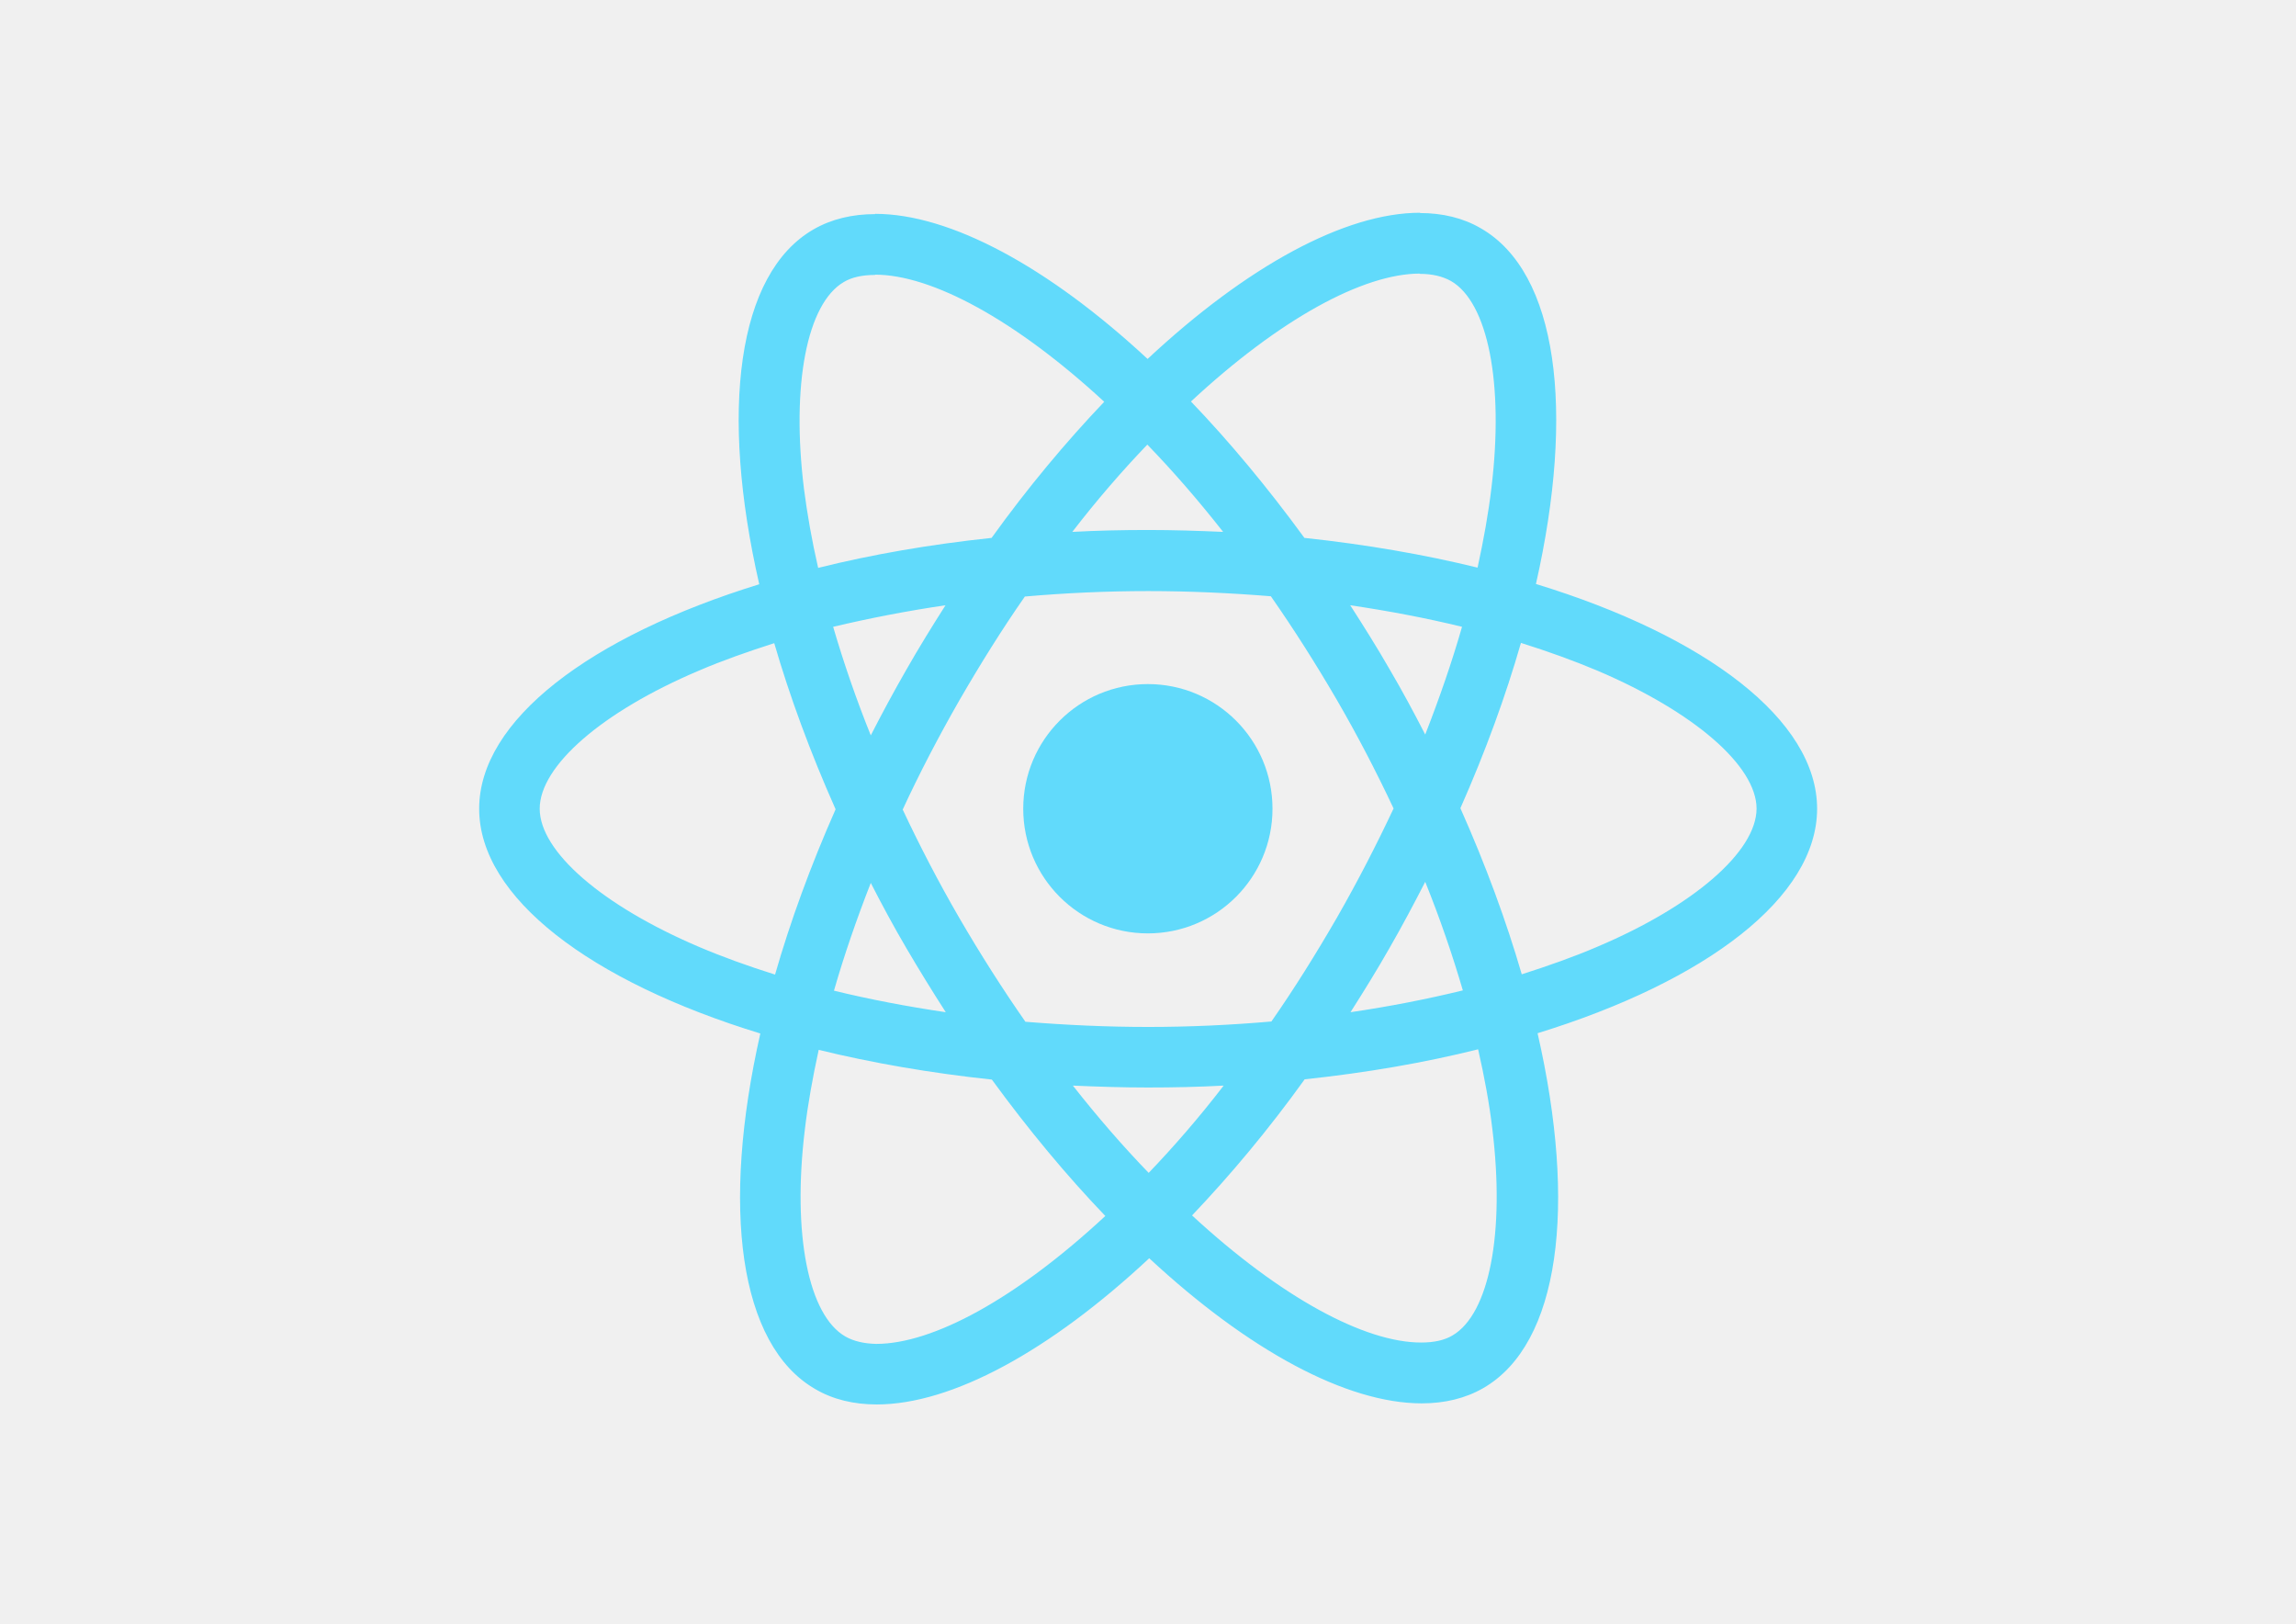
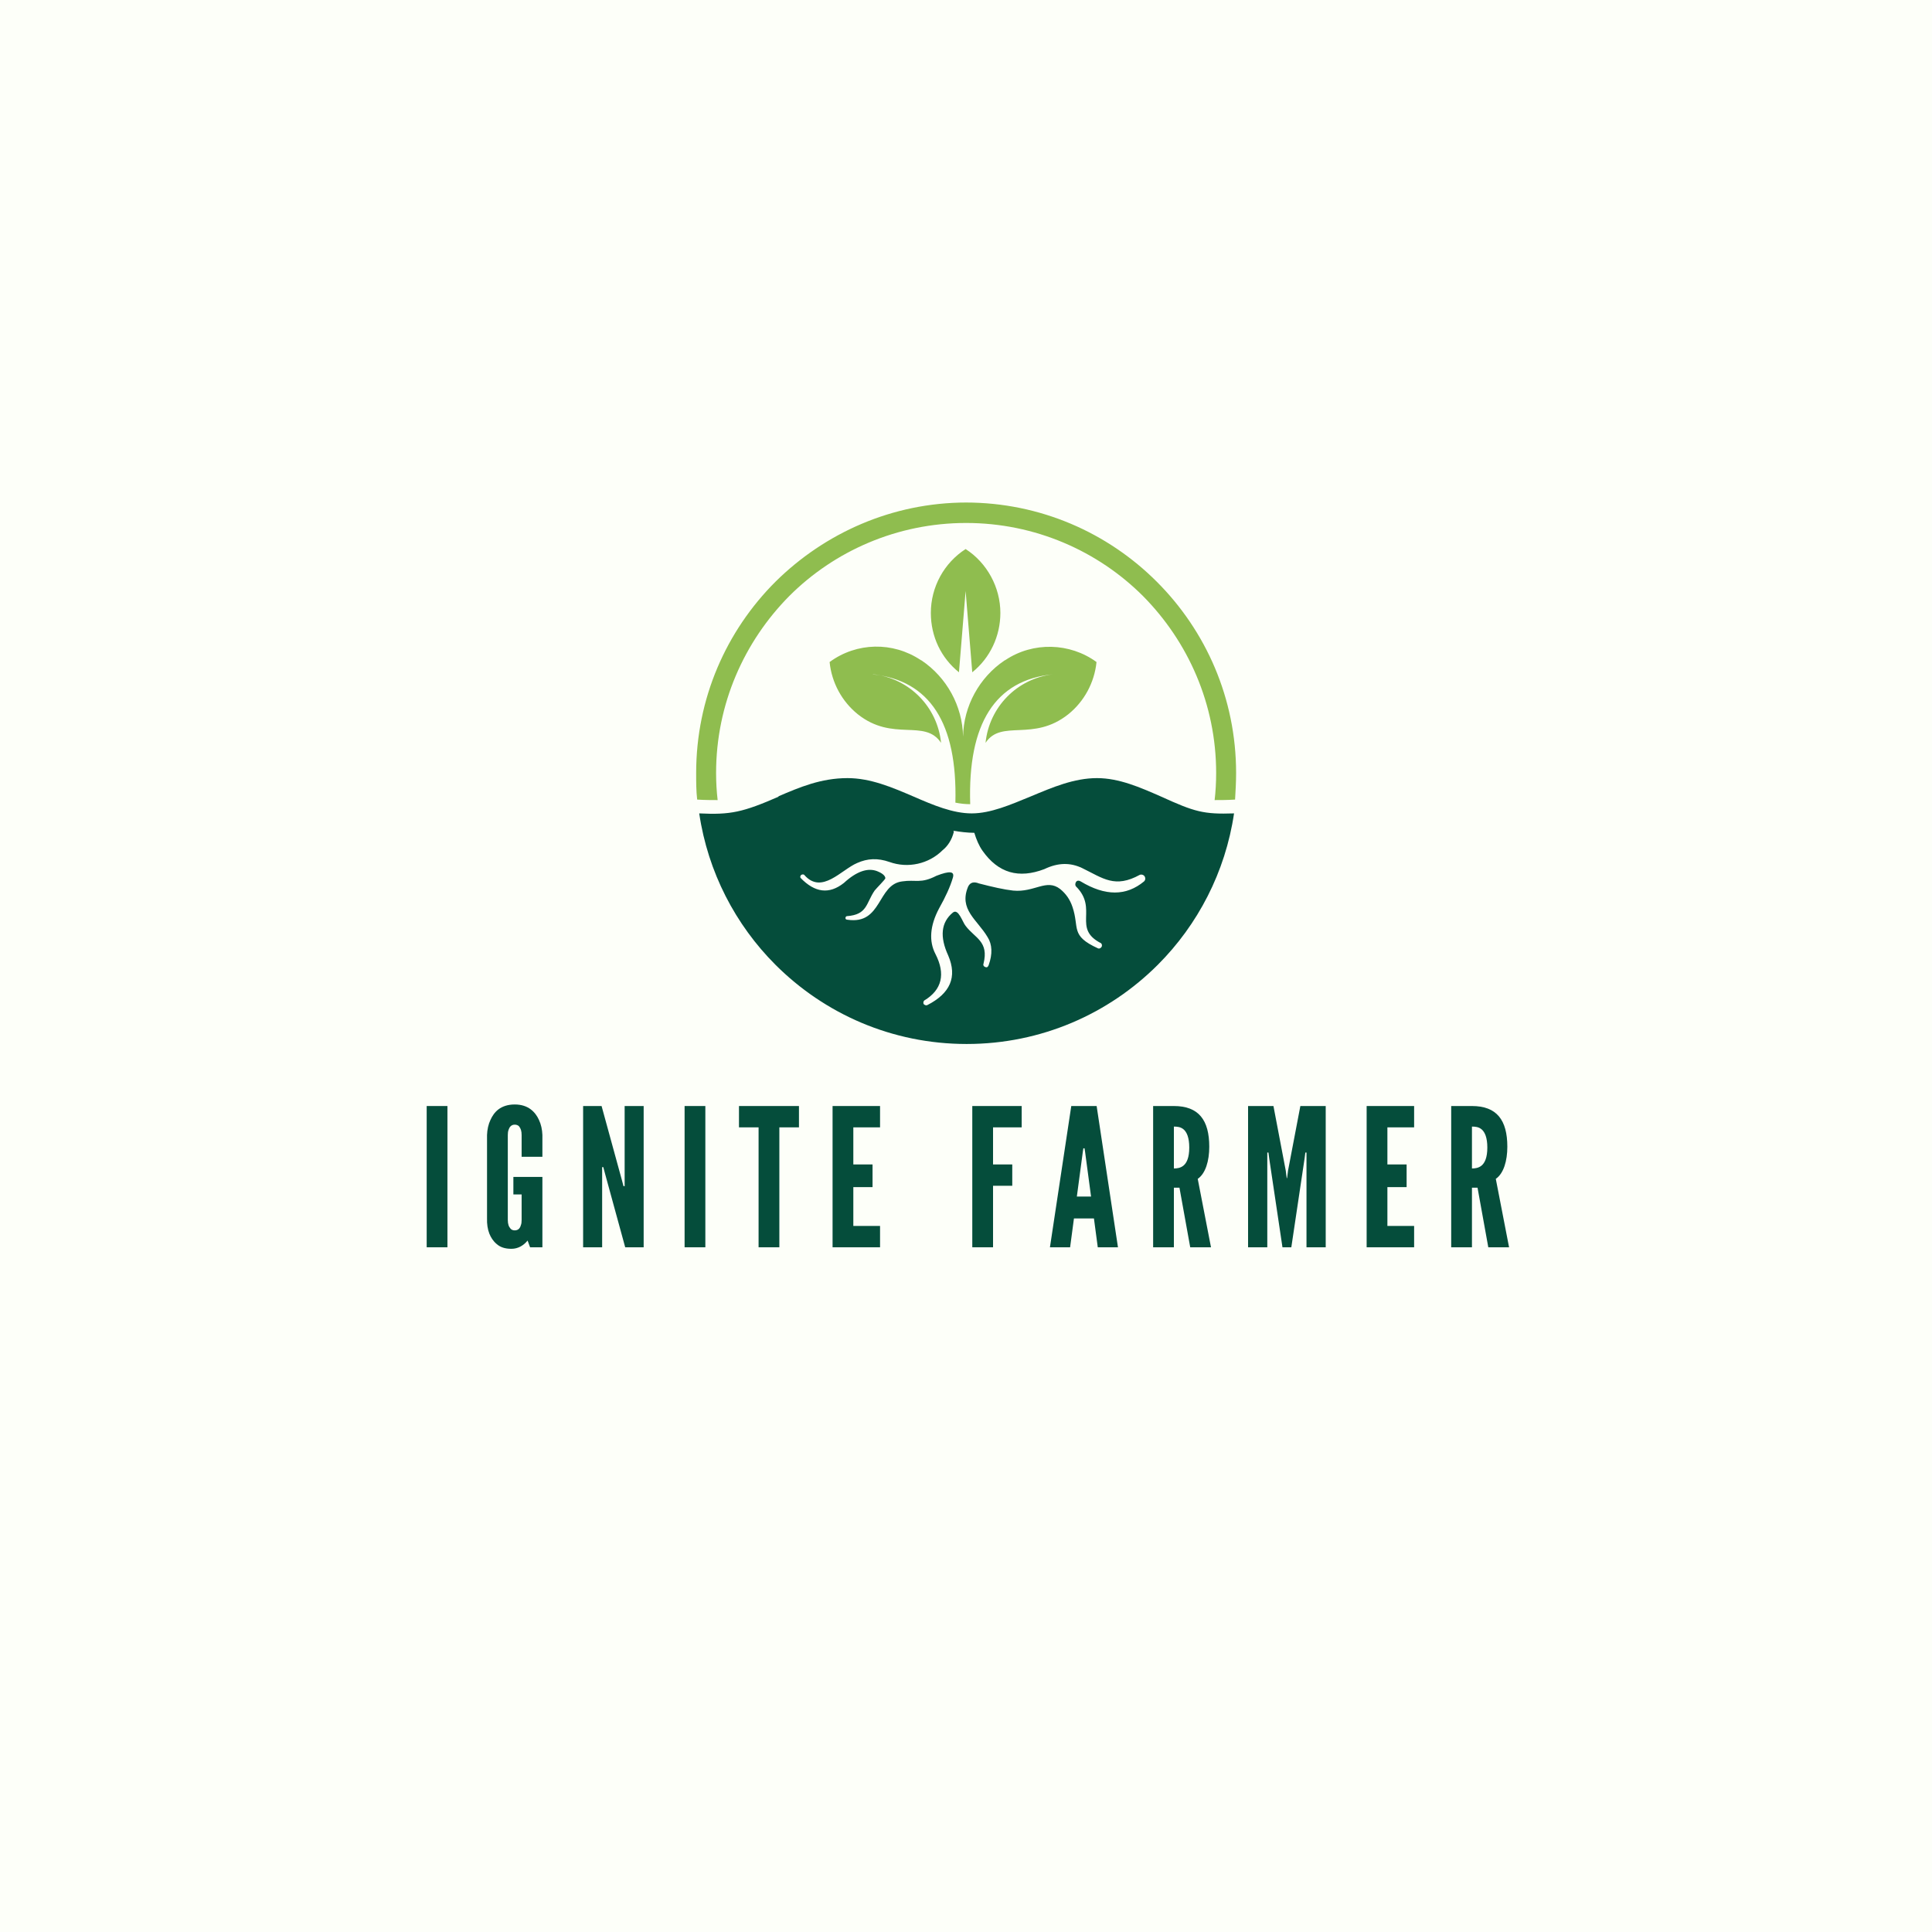
- <svg xmlns="http://www.w3.org/2000/svg" viewBox="0 0 841.9 595.3">
-   <g fill="#61DAFB">
-     <path d="M666.3 296.5c0-32.5-40.7-63.3-103.1-82.4 14.4-63.6 8-114.2-20.2-130.4-6.5-3.8-14.1-5.6-22.4-5.6v22.3c4.6 0 8.3.9 11.4 2.6 13.6 7.8 19.5 37.5 14.9 75.7-1.1 9.4-2.9 19.3-5.1 29.4-19.6-4.8-41-8.5-63.5-10.9-13.5-18.5-27.5-35.3-41.6-50 32.6-30.3 63.2-46.9 84-46.9V78c-27.5 0-63.5 19.6-99.9 53.6-36.4-33.8-72.4-53.2-99.9-53.2v22.3c20.7 0 51.4 16.5 84 46.6-14 14.7-28 31.4-41.3 49.9-22.6 2.4-44 6.1-63.6 11-2.3-10-4-19.7-5.2-29-4.7-38.2 1.1-67.9 14.6-75.8 3-1.8 6.9-2.6 11.5-2.6V78.5c-8.4 0-16 1.8-22.6 5.6-28.1 16.2-34.4 66.7-19.9 130.1-62.2 19.2-102.7 49.9-102.7 82.3 0 32.5 40.7 63.3 103.1 82.4-14.4 63.6-8 114.2 20.2 130.4 6.5 3.8 14.1 5.6 22.5 5.6 27.5 0 63.5-19.6 99.9-53.6 36.4 33.8 72.4 53.2 99.9 53.2 8.4 0 16-1.8 22.6-5.6 28.1-16.2 34.4-66.7 19.9-130.1 62-19.1 102.5-49.9 102.5-82.3zm-130.2-66.7c-3.7 12.9-8.3 26.2-13.5 39.5-4.1-8-8.4-16-13.1-24-4.6-8-9.5-15.8-14.4-23.4 14.2 2.1 27.9 4.7 41 7.9zm-45.8 106.5c-7.8 13.5-15.8 26.3-24.1 38.2-14.9 1.3-30 2-45.2 2-15.1 0-30.2-.7-45-1.9-8.3-11.9-16.4-24.6-24.2-38-7.6-13.1-14.5-26.4-20.8-39.8 6.2-13.4 13.2-26.8 20.7-39.9 7.8-13.5 15.8-26.3 24.1-38.2 14.9-1.3 30-2 45.2-2 15.1 0 30.2.7 45 1.9 8.3 11.9 16.4 24.6 24.2 38 7.6 13.1 14.5 26.4 20.8 39.8-6.3 13.4-13.2 26.8-20.7 39.9zm32.3-13c5.4 13.4 10 26.8 13.8 39.8-13.1 3.2-26.9 5.9-41.2 8 4.9-7.7 9.8-15.6 14.4-23.7 4.6-8 8.9-16.1 13-24.1zM421.2 430c-9.3-9.6-18.6-20.3-27.8-32 9 .4 18.2.7 27.5.7 9.4 0 18.7-.2 27.8-.7-9 11.7-18.3 22.4-27.5 32zm-74.4-58.9c-14.2-2.1-27.9-4.7-41-7.9 3.7-12.9 8.3-26.2 13.5-39.5 4.1 8 8.4 16 13.1 24 4.7 8 9.5 15.8 14.4 23.4zM420.7 163c9.3 9.6 18.6 20.3 27.8 32-9-.4-18.2-.7-27.5-.7-9.4 0-18.7.2-27.8.7 9-11.7 18.3-22.4 27.5-32zm-74 58.9c-4.9 7.7-9.8 15.6-14.4 23.7-4.6 8-8.9 16-13 24-5.4-13.4-10-26.8-13.8-39.8 13.1-3.1 26.9-5.8 41.2-7.9zm-90.5 125.2c-35.4-15.1-58.3-34.9-58.3-50.6 0-15.7 22.9-35.6 58.3-50.6 8.6-3.7 18-7 27.7-10.1 5.7 19.6 13.2 40 22.5 60.9-9.2 20.8-16.6 41.1-22.2 60.6-9.9-3.1-19.3-6.5-28-10.2zM310 490c-13.6-7.8-19.5-37.5-14.9-75.7 1.1-9.4 2.9-19.3 5.1-29.4 19.6 4.8 41 8.5 63.5 10.9 13.5 18.5 27.5 35.3 41.6 50-32.6 30.3-63.2 46.9-84 46.9-4.5-.1-8.3-1-11.3-2.7zm237.2-76.2c4.7 38.2-1.1 67.9-14.6 75.8-3 1.8-6.9 2.6-11.5 2.6-20.7 0-51.4-16.5-84-46.6 14-14.7 28-31.4 41.3-49.9 22.6-2.4 44-6.1 63.6-11 2.3 10.1 4.1 19.8 5.2 29.1zm38.5-66.7c-8.6 3.7-18 7-27.7 10.1-5.7-19.6-13.2-40-22.5-60.9 9.2-20.8 16.6-41.1 22.2-60.6 9.9 3.1 19.3 6.5 28.1 10.2 35.4 15.1 58.3 34.9 58.3 50.6-.1 15.7-23 35.6-58.4 50.6zM320.8 78.4z" />
-     <circle cx="420.9" cy="296.5" r="45.7" />
-     <path d="M520.5 78.1z" />
+ <svg xmlns="http://www.w3.org/2000/svg" width="500" zoomAndPan="magnify" viewBox="0 0 375 375" height="500" preserveAspectRatio="xMidYMid meet" version="1.0">
+   <defs>
+     <g />
+     <clipPath id="e9cb9a3709">
+       <path d="M 135 97.637 L 239.875 97.637 L 239.875 157 L 135 157 Z M 135 97.637 " clip-rule="nonzero" />
+     </clipPath>
+     <clipPath id="4a87da7d62">
+       <path d="M 135 151 L 239.875 151 L 239.875 202.637 L 135 202.637 Z M 135 151 " clip-rule="nonzero" />
+     </clipPath>
+   </defs>
+   <rect x="-37.5" width="450" fill="#ffffff" y="-37.5" height="450" fill-opacity="1" />
+   <rect x="-37.5" width="450" fill="#fdfff9" y="-37.5" height="450" fill-opacity="1" />
+   <g clip-path="url(#e9cb9a3709)">
+     <path fill="#8fbd4f" d="M 186.133 130.488 C 182.66 127.707 180.676 123.539 180.676 118.973 C 180.676 113.914 183.258 109.25 187.426 106.57 C 191.594 109.25 194.172 114.012 194.172 118.973 C 194.172 123.441 192.188 127.707 188.715 130.488 L 187.426 114.707 Z M 169.562 130.883 C 176.508 131.68 181.965 137.234 182.66 144.184 C 179.484 139.418 173.332 144.082 166.484 138.625 C 163.406 136.145 161.422 132.473 161.027 128.5 C 166.285 124.633 173.332 124.531 178.691 128.105 L 178.891 128.203 C 183.754 131.48 186.828 137.035 186.93 142.992 C 187.027 137.035 190.105 131.48 194.969 128.203 L 195.164 128.105 C 200.523 124.531 207.672 124.73 212.832 128.5 C 212.434 132.473 210.449 136.145 207.371 138.625 C 200.523 144.082 194.371 139.52 191.297 144.184 C 191.988 137.234 197.449 131.68 204.395 130.883 C 193.18 131.977 187.82 140.41 188.316 156.09 C 187.426 156.09 186.434 155.992 185.441 155.793 C 185.836 140.312 180.477 132.074 169.363 130.883 Z M 187.426 97.539 C 201.914 97.539 215.016 103.395 224.543 112.922 C 234.07 122.449 239.926 135.547 239.926 150.039 C 239.926 151.824 239.824 153.512 239.727 155.199 C 238.137 155.297 236.848 155.297 235.758 155.297 C 235.957 153.609 236.055 151.824 236.055 150.039 C 236.055 136.641 230.598 124.531 221.863 115.699 C 213.129 106.965 200.922 101.508 187.523 101.508 C 174.125 101.508 161.918 106.965 153.188 115.699 C 144.453 124.531 138.992 136.641 138.992 150.039 C 138.992 151.824 139.094 153.609 139.293 155.297 C 138.199 155.297 136.91 155.297 135.32 155.199 C 135.125 153.512 135.125 151.727 135.125 150.039 C 135.125 135.547 140.98 122.449 150.508 112.922 C 160.035 103.492 173.133 97.539 187.625 97.539 Z M 187.426 97.539 " fill-opacity="1" fill-rule="evenodd" />
+   </g>
+   <g clip-path="url(#4a87da7d62)">
+     <path fill="#054d3b" d="M 151.004 154.602 C 155.172 152.816 159.34 151.031 164.5 151.031 C 168.965 151.031 173.133 152.816 177.301 154.602 C 181.172 156.289 184.945 157.879 188.617 157.879 C 192.289 157.879 196.16 156.191 200.027 154.602 C 204.297 152.816 208.465 151.031 212.93 151.031 C 217.199 151.031 221.266 152.816 225.336 154.602 C 231.887 157.582 233.574 158.078 239.527 157.879 C 237.84 169.293 232.48 179.512 224.742 187.254 C 215.215 196.781 202.113 202.637 187.625 202.637 C 173.133 202.637 160.035 196.781 150.508 187.254 C 142.766 179.512 137.406 169.293 135.719 157.879 C 141.773 158.176 144.156 157.68 151.199 154.602 Z M 185.141 161.449 C 184.746 163.039 183.953 164.23 182.957 165.023 C 180.281 167.703 176.211 168.598 172.637 167.305 C 170.355 166.512 168.371 166.613 166.387 167.504 C 163.309 168.797 159.539 173.656 156.164 169.887 C 156.062 169.688 155.766 169.688 155.566 169.789 C 155.371 169.887 155.27 170.184 155.371 170.383 C 158.148 173.262 160.926 173.656 163.805 171.375 C 166.285 169.094 168.469 168.398 170.254 169.094 C 170.754 169.293 171.844 169.789 171.844 170.48 C 171.844 170.68 170.156 172.367 169.758 172.863 C 168.074 175.344 168.371 177.527 164.398 177.824 C 164.203 177.824 164.102 178.023 164.102 178.223 C 164.102 178.422 164.301 178.52 164.5 178.52 C 171.25 179.512 170.254 171.672 175.117 171.078 C 177.797 170.68 178.691 171.574 181.77 169.984 C 184.348 168.992 185.34 169.094 184.945 170.383 C 184.449 172.07 183.555 174.055 182.266 176.336 C 180.477 179.711 180.281 182.688 181.57 185.172 C 183.555 189.039 182.859 192.117 179.387 194.203 C 179.188 194.398 179.188 194.699 179.285 194.895 C 179.484 195.094 179.781 195.195 179.98 195.094 C 184.449 192.812 185.836 189.637 184.051 185.469 C 182.363 181.797 182.66 179.016 184.945 177.133 C 186.035 176.238 186.828 179.016 187.426 179.711 C 189.211 182.094 191.988 182.688 190.898 187.055 C 190.801 187.254 190.898 187.453 190.996 187.551 C 191.098 187.652 191.297 187.75 191.492 187.75 C 191.691 187.75 191.793 187.551 191.891 187.355 C 192.684 185.172 192.586 183.285 191.691 181.895 C 189.707 178.52 186.035 176.535 187.922 172.07 C 188.316 171.277 189.012 171.078 190.004 171.473 C 192.684 172.168 194.867 172.664 196.656 172.863 C 200.824 173.262 203.105 170.48 205.785 172.566 C 206.875 173.461 207.672 174.551 208.168 176.039 C 209.555 180.109 207.672 181.598 213.129 184.078 C 213.328 184.18 213.625 184.078 213.824 183.781 C 213.922 183.582 213.922 183.285 213.723 183.086 C 208.066 180.207 213.227 176.438 208.863 172.07 C 208.664 171.871 208.664 171.473 208.863 171.176 C 209.059 170.879 209.457 170.879 209.754 171.078 C 214.52 173.957 218.586 173.957 222.062 171.078 C 222.359 170.781 222.359 170.383 222.16 170.086 C 221.961 169.789 221.566 169.688 221.266 169.789 C 216.402 172.469 214.121 170.48 210.051 168.496 C 207.77 167.406 205.387 167.406 202.707 168.695 C 197.746 170.582 193.777 169.488 190.699 165.121 C 190.004 164.129 189.508 162.941 189.113 161.648 C 187.723 161.648 186.332 161.449 185.043 161.254 Z M 185.141 161.449 " fill-opacity="1" fill-rule="evenodd" />
+   </g>
+   <g fill="#054d3b" fill-opacity="1">
+     <g transform="translate(81.32793, 242.0963)">
+       <g>
+         <path d="M 1.492 -27.418 L 5.52 -27.418 L 5.52 0 L 1.492 0 Z M 1.492 -27.418 " />
+       </g>
+     </g>
+   </g>
+   <g fill="#054d3b" fill-opacity="1">
+     <g transform="translate(93.30209, 242.0963)">
+       <g>
+         <path d="M 7.945 -17.57 L 7.945 -21.785 C 7.945 -22.531 7.797 -23.055 7.422 -23.504 C 7.238 -23.688 6.938 -23.801 6.602 -23.801 C 5.895 -23.801 5.559 -23.277 5.41 -22.793 C 5.297 -22.496 5.262 -22.16 5.262 -21.785 L 5.262 -5.297 C 5.262 -4.516 5.445 -3.992 5.82 -3.582 C 6.008 -3.395 6.266 -3.281 6.602 -3.281 C 7.312 -3.281 7.648 -3.73 7.797 -4.289 C 7.91 -4.551 7.945 -4.887 7.945 -5.297 L 7.945 -10.258 L 6.344 -10.258 L 6.344 -13.652 L 11.977 -13.652 L 11.977 0 L 9.586 0 L 9.102 -1.305 C 8.355 -0.375 7.273 0.297 5.969 0.297 C 4.664 0.297 3.77 -0.039 3.098 -0.633 C 2.426 -1.195 1.977 -1.902 1.68 -2.648 C 1.344 -3.508 1.195 -4.516 1.23 -5.633 L 1.23 -21.785 C 1.27 -22.867 1.492 -23.875 1.902 -24.734 C 2.238 -25.48 2.723 -26.227 3.469 -26.785 C 4.215 -27.344 5.262 -27.719 6.602 -27.719 C 7.945 -27.719 8.953 -27.344 9.699 -26.785 C 10.445 -26.227 10.969 -25.48 11.305 -24.734 C 11.715 -23.875 11.938 -22.867 11.977 -21.785 L 11.977 -17.57 Z M 7.945 -17.57 " />
+       </g>
+     </g>
+   </g>
+   <g fill="#054d3b" fill-opacity="1">
+     <g transform="translate(111.692, 242.0963)">
+       <g>
+         <path d="M 5.746 -14.289 L 5.41 -15.555 L 5.184 -15.555 L 5.184 0 L 1.492 0 L 1.492 -27.418 L 5.074 -27.418 L 8.992 -13.133 L 9.328 -11.863 L 9.551 -11.863 L 9.551 -27.418 L 13.242 -27.418 L 13.242 0 L 9.66 0 Z M 5.746 -14.289 " />
+       </g>
+     </g>
+   </g>
+   <g fill="#054d3b" fill-opacity="1">
+     <g transform="translate(131.3874, 242.0963)">
+       <g>
+         <path d="M 1.492 -27.418 L 5.52 -27.418 L 5.52 0 L 1.492 0 Z M 1.492 -27.418 " />
+       </g>
+     </g>
+   </g>
+   <g fill="#054d3b" fill-opacity="1">
+     <g transform="translate(143.3615, 242.0963)">
+       <g>
+         <path d="M 0.074 -23.277 L 0.074 -27.418 L 11.715 -27.418 L 11.715 -23.277 L 7.91 -23.277 L 7.91 0 L 3.879 0 L 3.879 -23.277 Z M 0.074 -23.277 " />
+       </g>
+     </g>
+   </g>
+   <g fill="#054d3b" fill-opacity="1">
+     <g transform="translate(160.1102, 242.0963)">
+       <g>
+         <path d="M 1.492 -27.418 L 10.707 -27.418 L 10.707 -23.277 L 5.52 -23.277 L 5.52 -16.078 L 9.25 -16.078 L 9.25 -11.676 L 5.52 -11.676 L 5.52 -4.141 L 10.707 -4.141 L 10.707 0 L 1.492 0 Z M 1.492 -27.418 " />
+       </g>
+     </g>
+   </g>
+   <g fill="#054d3b" fill-opacity="1">
+     <g transform="translate(176.5231, 242.0963)">
+       <g />
+     </g>
+   </g>
+   <g fill="#054d3b" fill-opacity="1">
+     <g transform="translate(187.2291, 242.0963)">
+       <g>
+         <path d="M 11.078 -23.277 L 5.52 -23.277 L 5.52 -16.078 L 9.25 -16.078 L 9.25 -11.938 L 5.52 -11.938 L 5.52 0 L 1.492 0 L 1.492 -27.418 L 11.078 -27.418 Z M 11.078 -23.277 " />
+       </g>
+     </g>
+   </g>
+   <g fill="#054d3b" fill-opacity="1">
+     <g transform="translate(203.4182, 242.0963)">
+       <g>
+         <path d="M 0.375 0 L 4.516 -27.418 L 9.438 -27.418 L 13.578 0 L 9.66 0 L 8.914 -5.598 L 5.035 -5.598 L 4.289 0 Z M 7.199 -18.504 L 7.09 -19.211 L 6.863 -19.211 L 6.754 -18.504 L 5.598 -9.848 L 8.355 -9.848 Z M 7.199 -18.504 " />
+       </g>
+     </g>
+   </g>
+   <g fill="#054d3b" fill-opacity="1">
+     <g transform="translate(222.3303, 242.0963)">
+       <g>
+         <path d="M 8.691 0 L 6.602 -11.566 L 5.52 -11.566 L 5.52 0 L 1.492 0 L 1.492 -27.418 L 5.52 -27.418 C 10.332 -27.418 12.387 -24.695 12.387 -19.512 C 12.387 -16.789 11.676 -14.324 10.148 -13.281 L 12.723 0 Z M 5.52 -15.297 C 6.082 -15.297 6.828 -15.371 7.422 -15.891 C 8.02 -16.414 8.504 -17.422 8.504 -19.359 C 8.504 -21.301 8.02 -22.344 7.422 -22.867 C 6.828 -23.391 6.082 -23.426 5.52 -23.426 Z M 5.52 -15.297 " />
+       </g>
+     </g>
+   </g>
+   <g fill="#054d3b" fill-opacity="1">
+     <g transform="translate(240.7575, 242.0963)">
+       <g>
+         <path d="M 8.168 0 L 5.598 -17.234 L 5.445 -18.391 L 5.223 -18.391 L 5.223 0 L 1.492 0 L 1.492 -27.418 L 6.418 -27.418 L 8.805 -14.883 L 8.992 -13.43 L 9.066 -13.43 L 9.25 -14.883 L 11.641 -27.418 L 16.562 -27.418 L 16.562 0 L 12.832 0 L 12.832 -18.391 L 12.609 -18.391 L 12.461 -17.234 L 9.887 0 Z M 8.168 0 " />
+       </g>
+     </g>
+   </g>
+   <g fill="#054d3b" fill-opacity="1">
+     <g transform="translate(263.7727, 242.0963)">
+       <g>
+         <path d="M 1.492 -27.418 L 10.707 -27.418 L 10.707 -23.277 L 5.52 -23.277 L 5.52 -16.078 L 9.25 -16.078 L 9.25 -11.676 L 5.52 -11.676 L 5.52 -4.141 L 10.707 -4.141 L 10.707 0 L 1.492 0 Z M 1.492 -27.418 " />
+       </g>
+     </g>
+   </g>
+   <g fill="#054d3b" fill-opacity="1">
+     <g transform="translate(280.1857, 242.0963)">
+       <g>
+         <path d="M 8.691 0 L 6.602 -11.566 L 5.52 -11.566 L 5.52 0 L 1.492 0 L 1.492 -27.418 L 5.52 -27.418 C 10.332 -27.418 12.387 -24.695 12.387 -19.512 C 12.387 -16.789 11.676 -14.324 10.148 -13.281 L 12.723 0 Z M 5.52 -15.297 C 6.082 -15.297 6.828 -15.371 7.422 -15.891 C 8.02 -16.414 8.504 -17.422 8.504 -19.359 C 8.504 -21.301 8.02 -22.344 7.422 -22.867 C 6.828 -23.391 6.082 -23.426 5.52 -23.426 Z M 5.52 -15.297 " />
+       </g>
+     </g>
  </g>
</svg>
